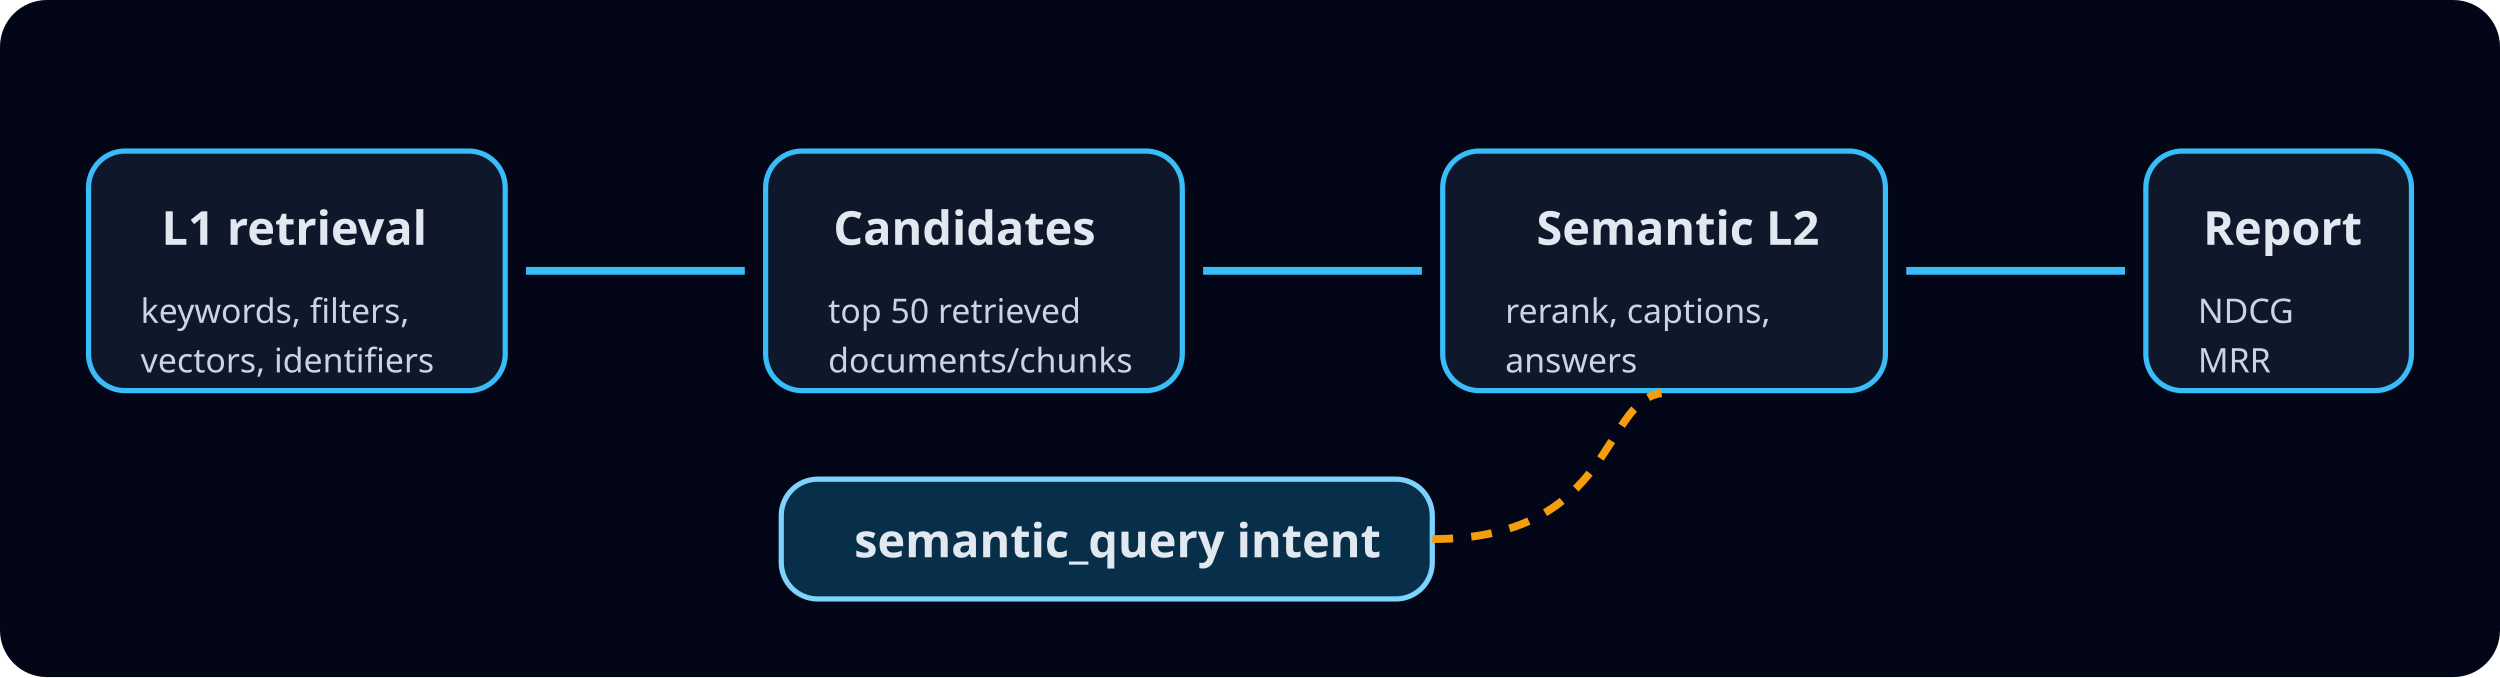
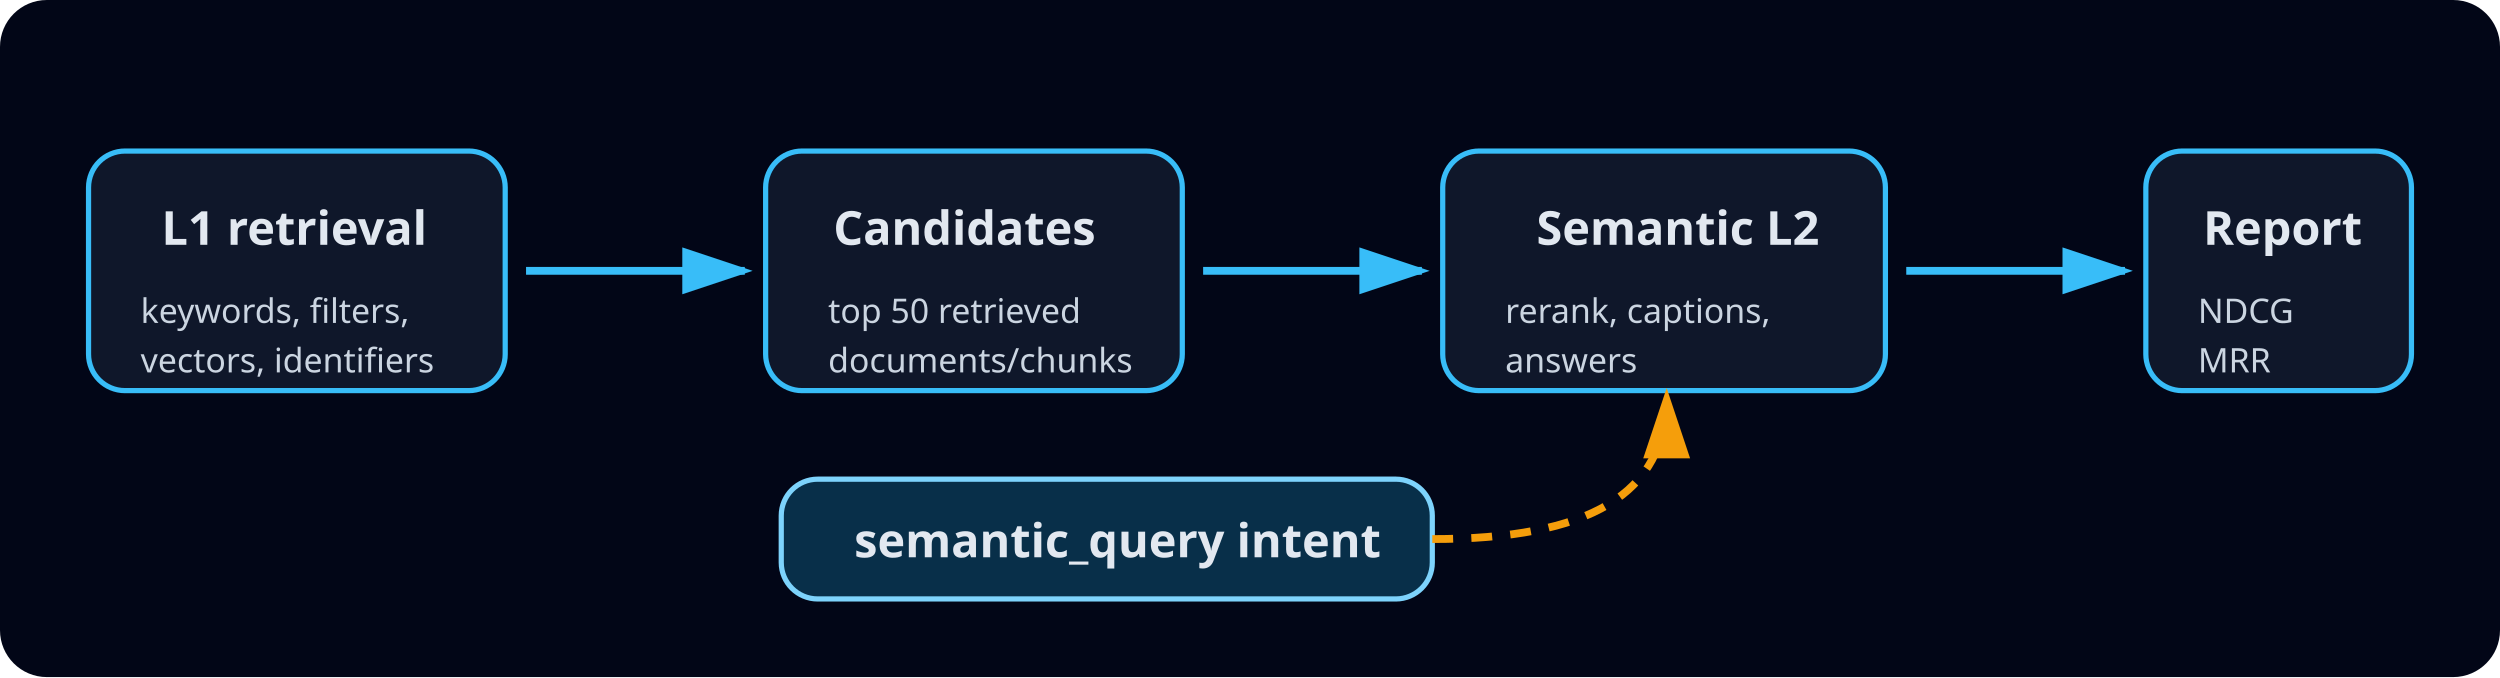
<svg xmlns="http://www.w3.org/2000/svg" width="960" height="260" viewBox="0 0 960 260" role="img" aria-labelledby="title desc">
+   <defs>
+     <marker id="arrowhead" markerWidth="10" markerHeight="10" refX="8" refY="3" orient="auto">
+       <path d="M0,0 L0,6 L9,3 z" fill="#38bdf8" />
+     </marker>
+     <marker id="arrowhead-gold" markerWidth="10" markerHeight="10" refX="8" refY="3" orient="270">
+       <path d="M0,0 L0,6 L9,3 z" fill="#f59e0b" />
+     </marker>
+   </defs>
  <rect width="960" height="260" fill="#020617" rx="18" />
  <g fill="#0f172a" stroke="#38bdf8" stroke-width="2">
    <rect x="34" y="58" width="160" height="92" rx="14" />
    <rect x="294" y="58" width="160" height="92" rx="14" />
    <rect x="554" y="58" width="170" height="92" rx="14" />
    <rect x="824" y="58" width="102" height="92" rx="14" />
  </g>
  <g fill="#e2e8f0" font-family="system-ui, sans-serif" font-weight="600" font-size="18">
    <text x="62" y="94">L1 retrieval</text>
    <text x="320" y="94">Candidates</text>
    <text x="590" y="94">Semantic L2</text>
    <text x="846" y="94">Report</text>
  </g>
  <g fill="#cbd5e1" font-family="system-ui, sans-serif" font-size="13">
    <text x="54" y="124">keywords, filters,</text>
    <text x="54" y="143">vectors, identifiers</text>
    <text x="318" y="124">top 50 retrieved</text>
    <text x="318" y="143">documents/chunks</text>
    <text x="578" y="124">rerank, captions,</text>
    <text x="578" y="143">answers</text>
    <text x="844" y="124">NDCG</text>
    <text x="844" y="143">MRR</text>
  </g>
-   <g stroke="#38bdf8" stroke-width="3">
+   <g stroke="#38bdf8" stroke-width="3" marker-end="url(#arrowhead)">
    <line x1="202" y1="104" x2="286" y2="104" />
    <line x1="462" y1="104" x2="546" y2="104" />
    <line x1="732" y1="104" x2="816" y2="104" />
  </g>
  <rect x="300" y="184" width="250" height="46" rx="14" fill="#082f49" stroke="#7dd3fc" stroke-width="2" />
  <text x="328" y="214" fill="#e2e8f0" font-family="system-ui, sans-serif" font-weight="600" font-size="18">semantic_query intent</text>
-   <path d="M550 207 C620 207, 615 154, 638 151" fill="none" stroke="#f59e0b" stroke-width="3" stroke-dasharray="8 7" />
+   <path d="M550 207 C610 207, 640 190, 640 152" fill="none" stroke="#f59e0b" stroke-width="3" stroke-dasharray="8 7" marker-end="url(#arrowhead-gold)" />
</svg>
